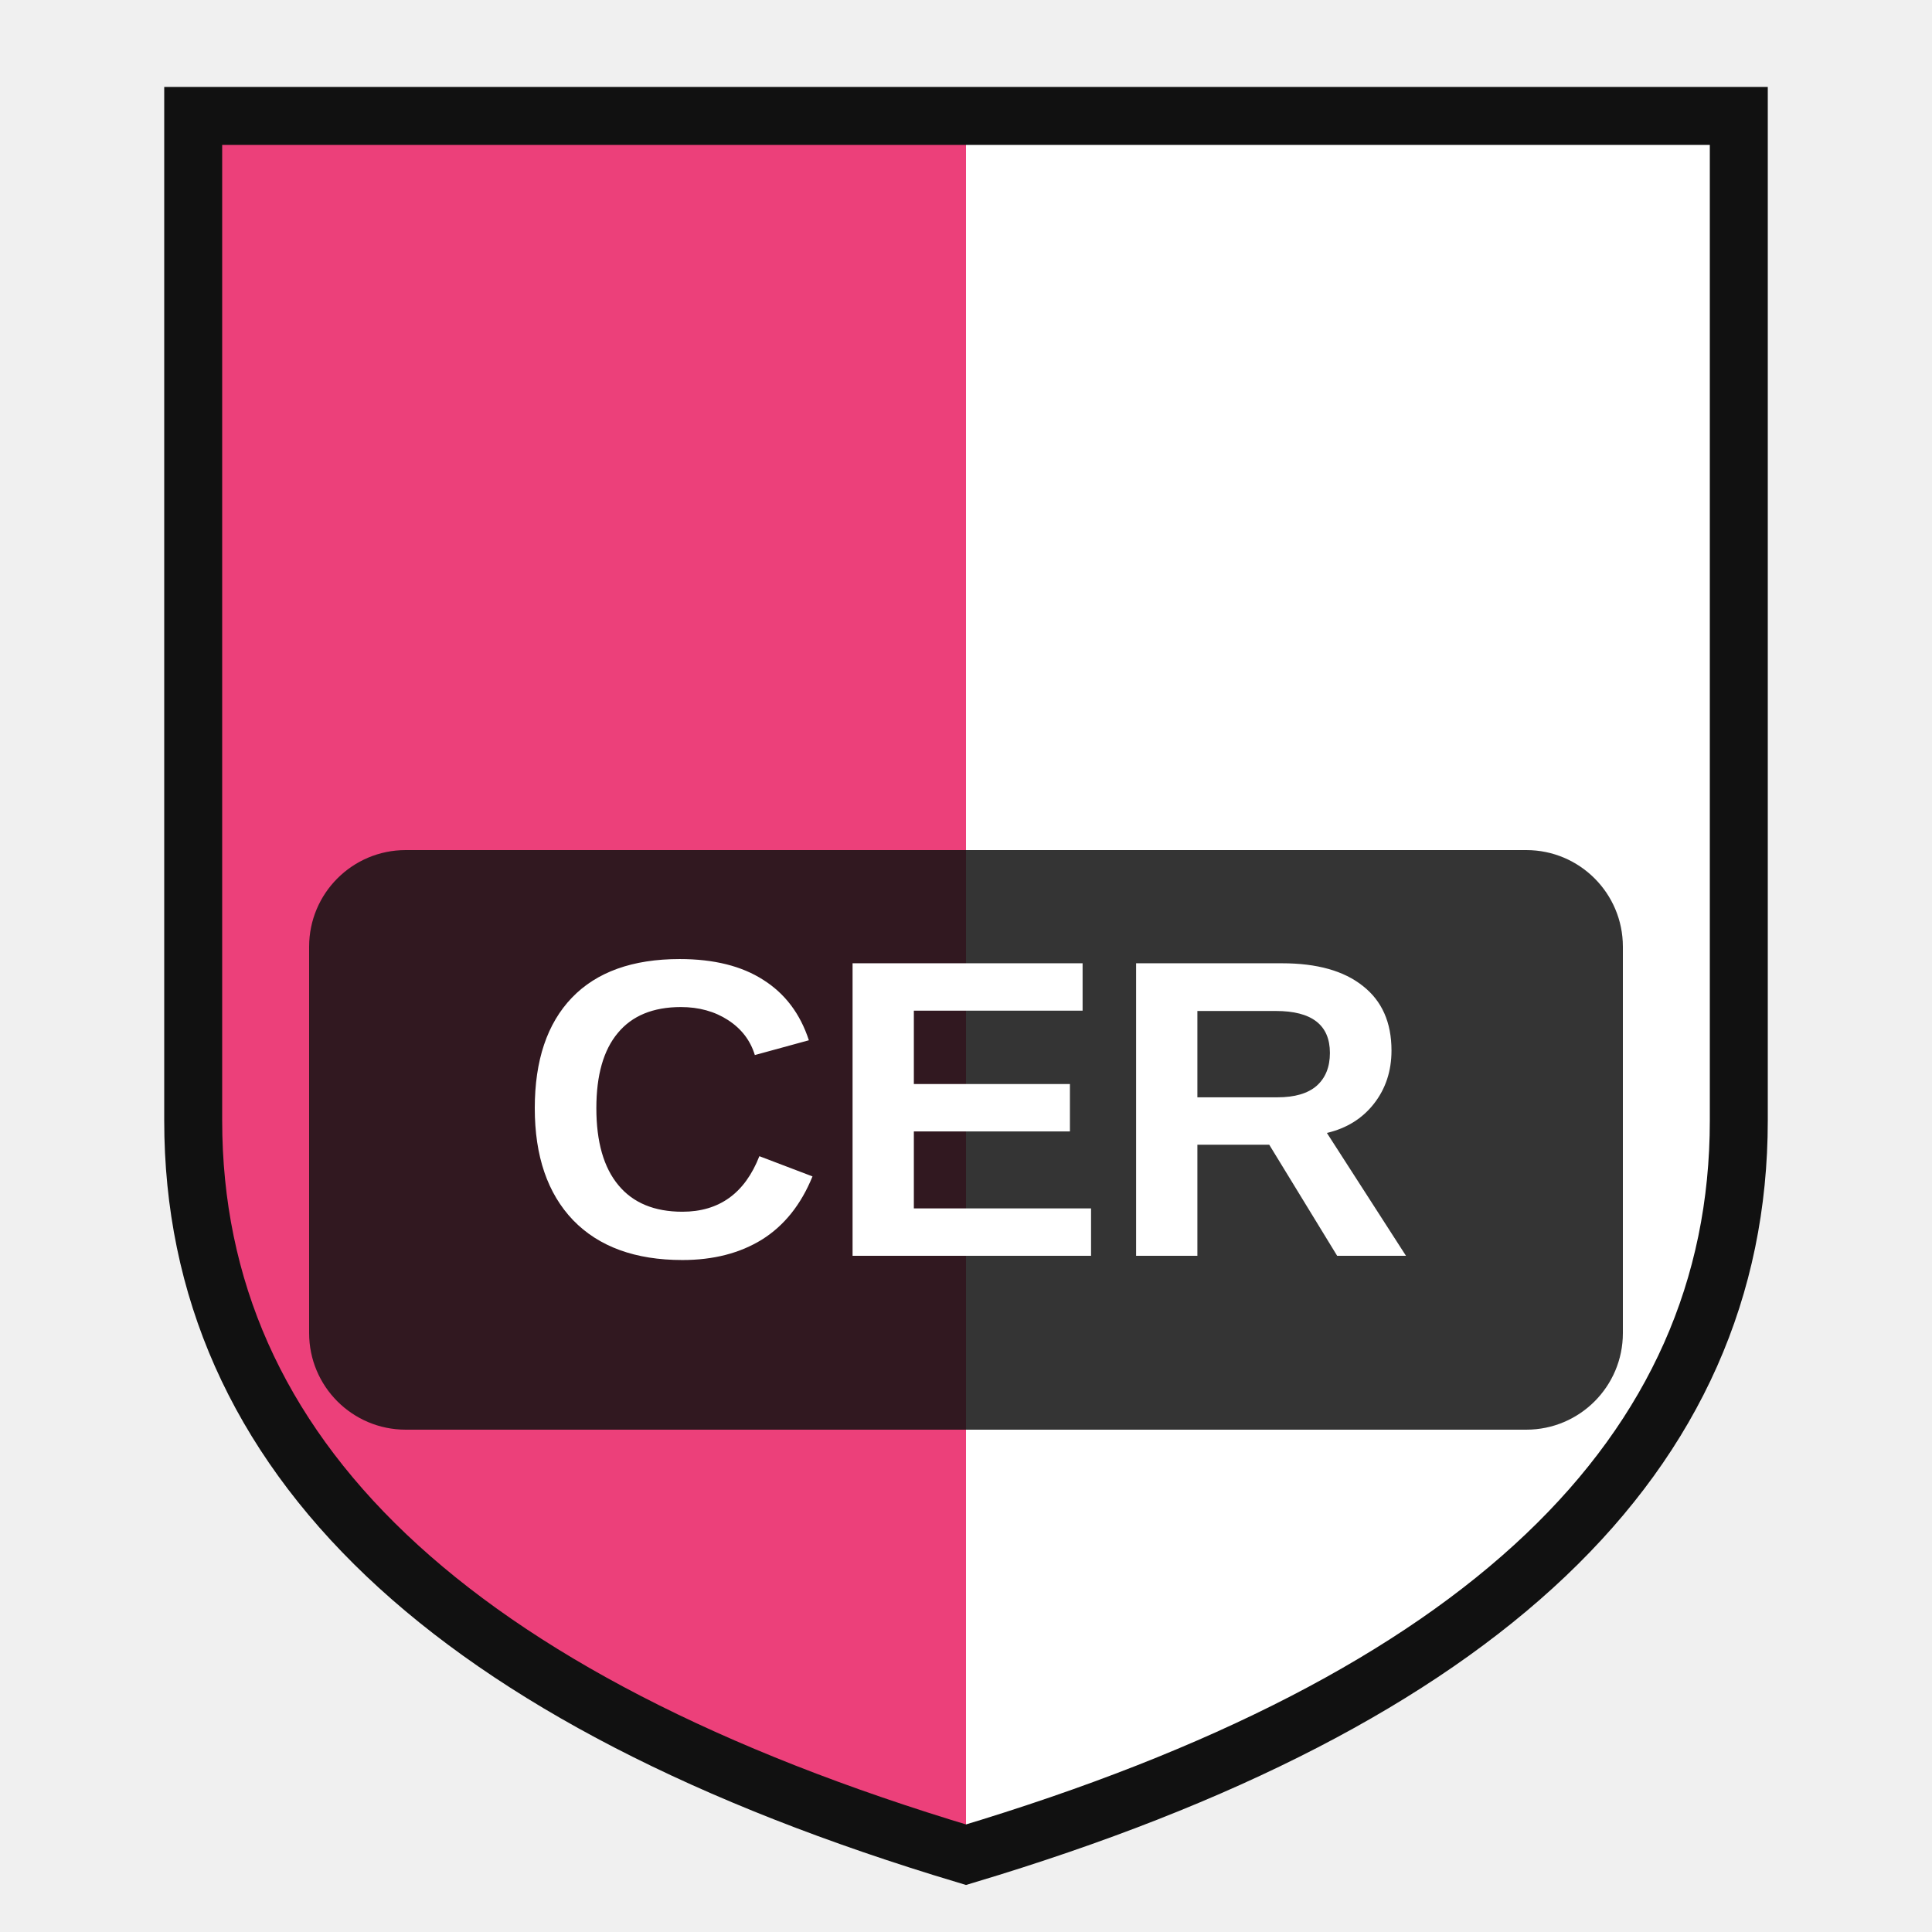
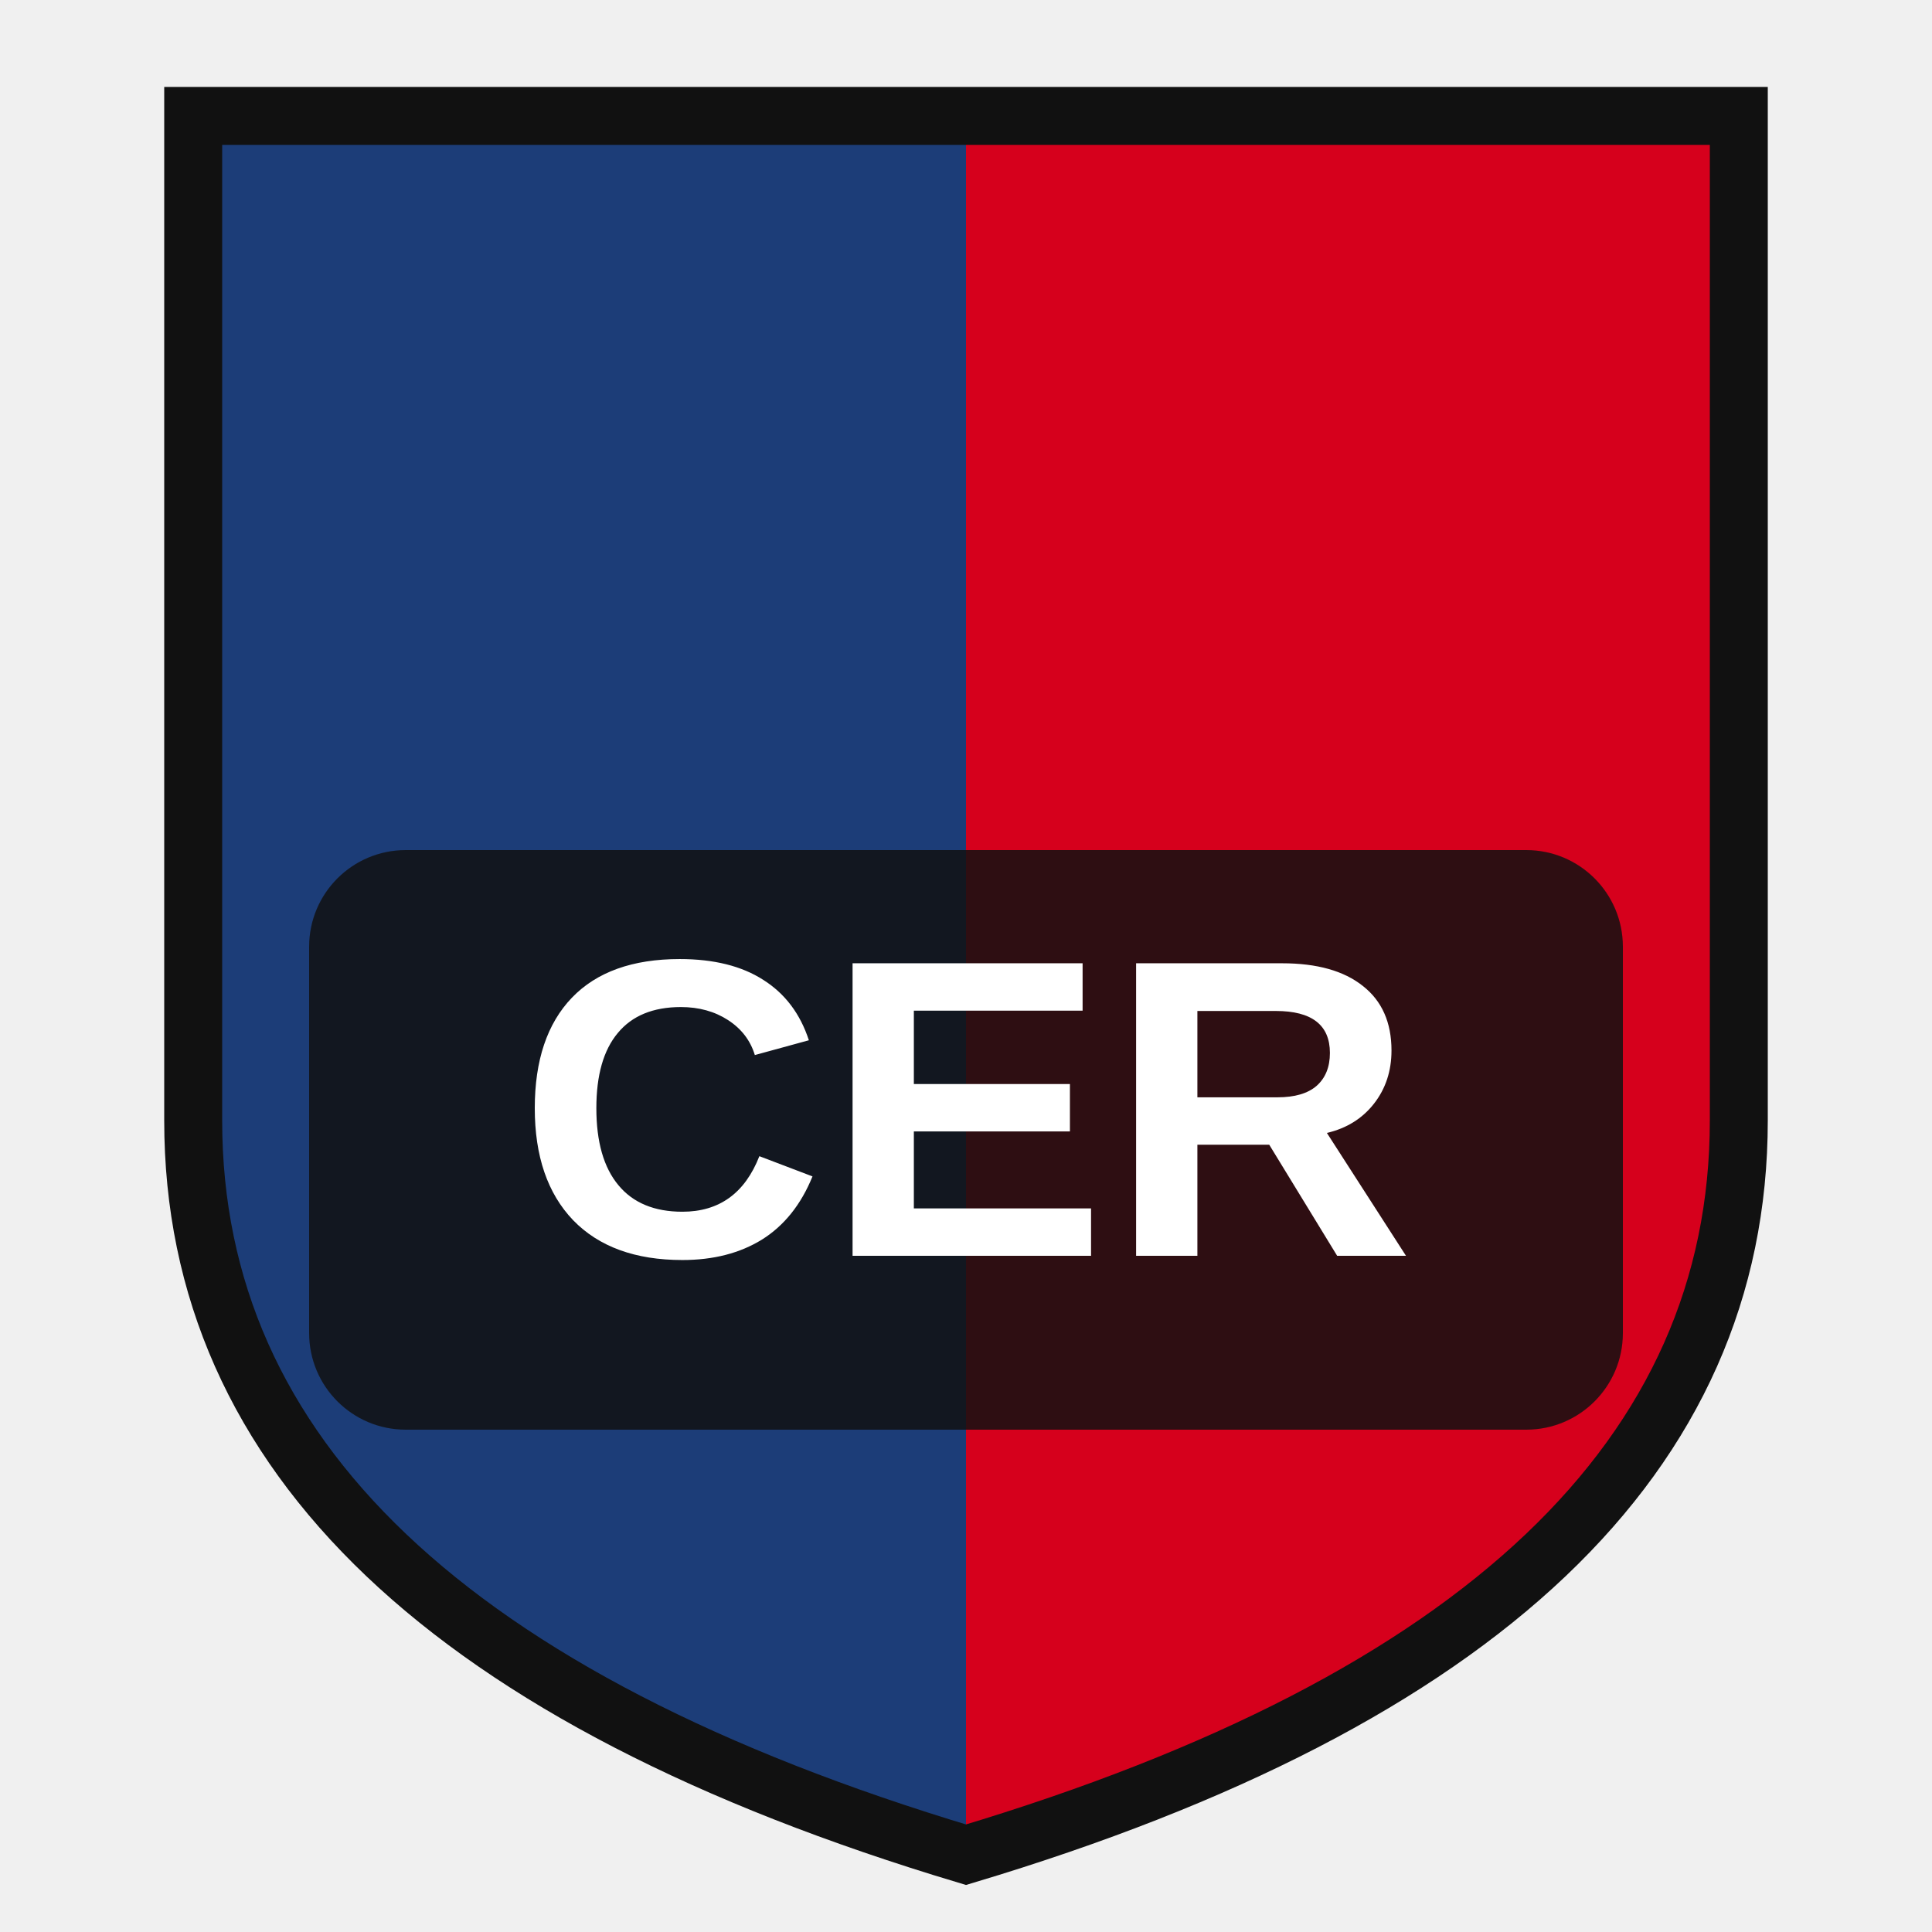
<svg xmlns="http://www.w3.org/2000/svg" viewBox="0 0 100 100" role="img" aria-label="Cerro Porteño">
  <defs>
    <clipPath id="s">
      <path d="M10 6 H90 V58 Q90 84 50 96 Q10 84 10 58 Z" />
    </clipPath>
  </defs>
  <g clip-path="url(#s)">
-     <rect x="0" y="0" width="50" height="100" fill="#ec407a" />
-     <rect x="50" y="0" width="50" height="100" fill="#ffffff" />
+     <rect x="0" y="0" width="50" height="100" fill="#1c3d78" />
+     <rect x="50" y="0" width="50" height="100" fill="#d6001c" />
  </g>
  <path d="M10 6 H90 V58 Q90 84 50 96 Q10 84 10 58 Z" fill="none" stroke="#111111" stroke-width="3" />
  <rect x="16" y="44" width="68" height="30" rx="5" fill="#111111" opacity="0.85" />
  <text x="50" y="65" text-anchor="middle" font-family="Arial, Helvetica, sans-serif" font-weight="700" font-size="22" fill="#ffffff">CER</text>
</svg>
